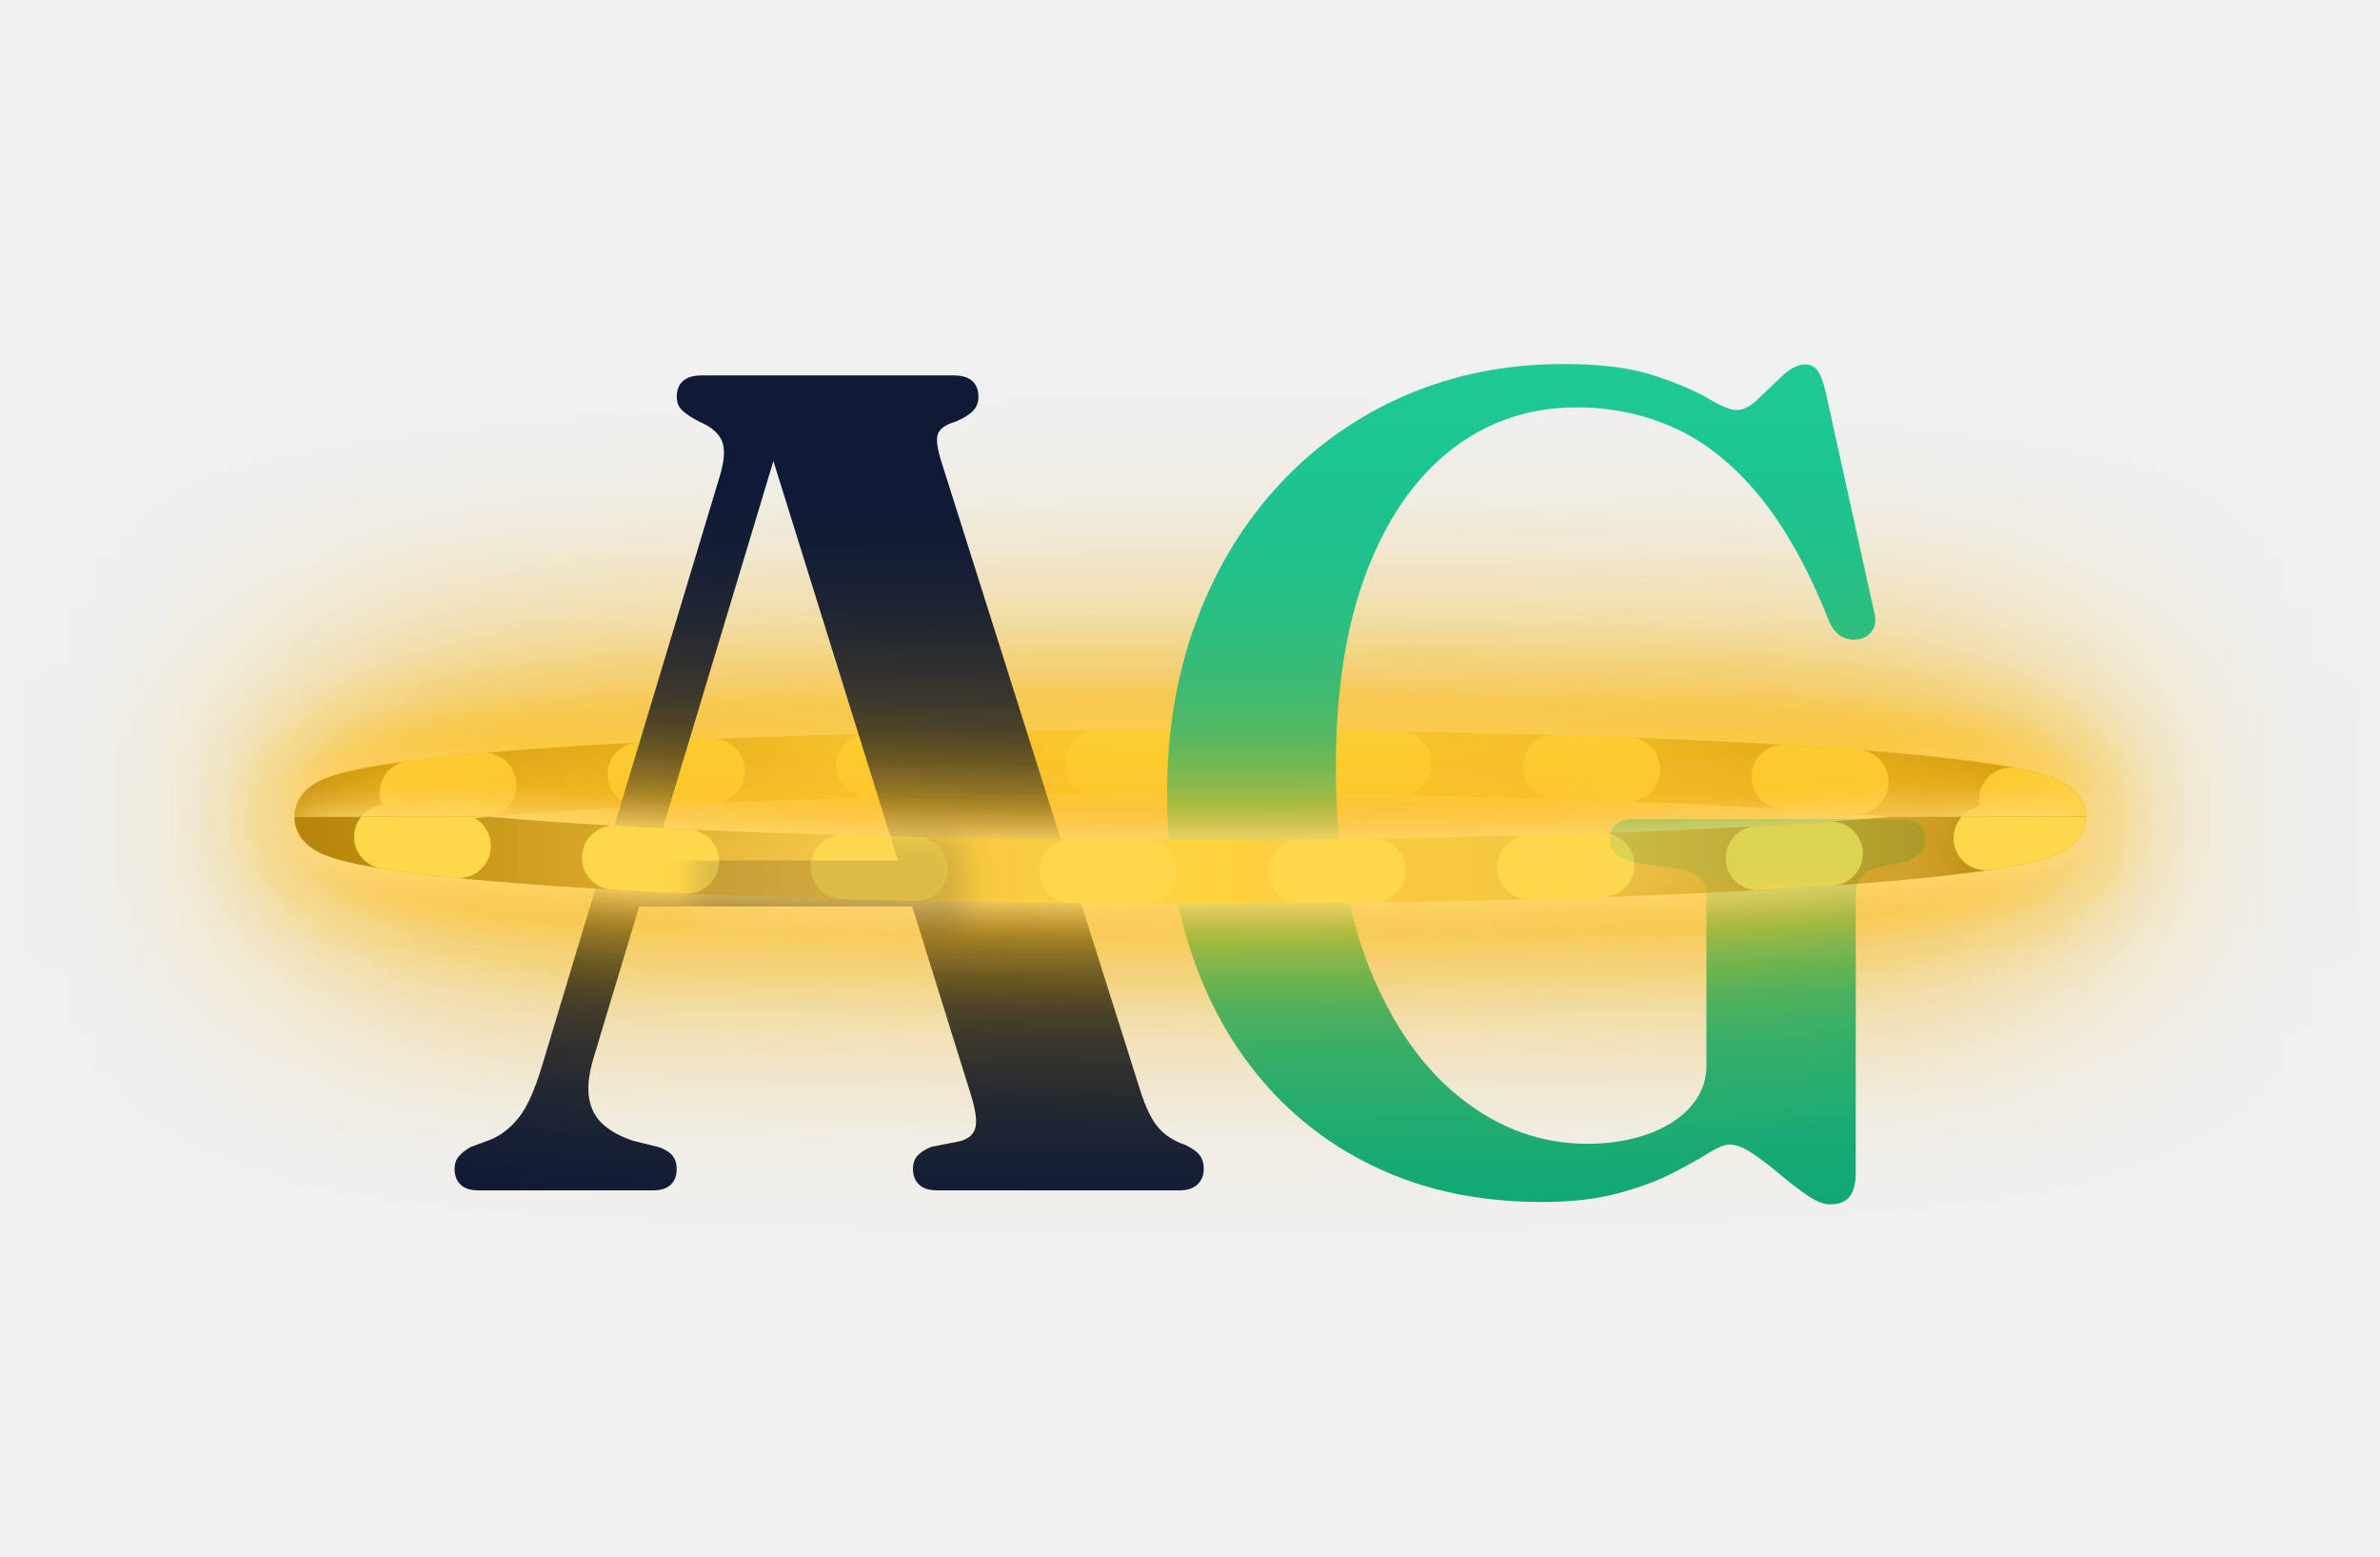
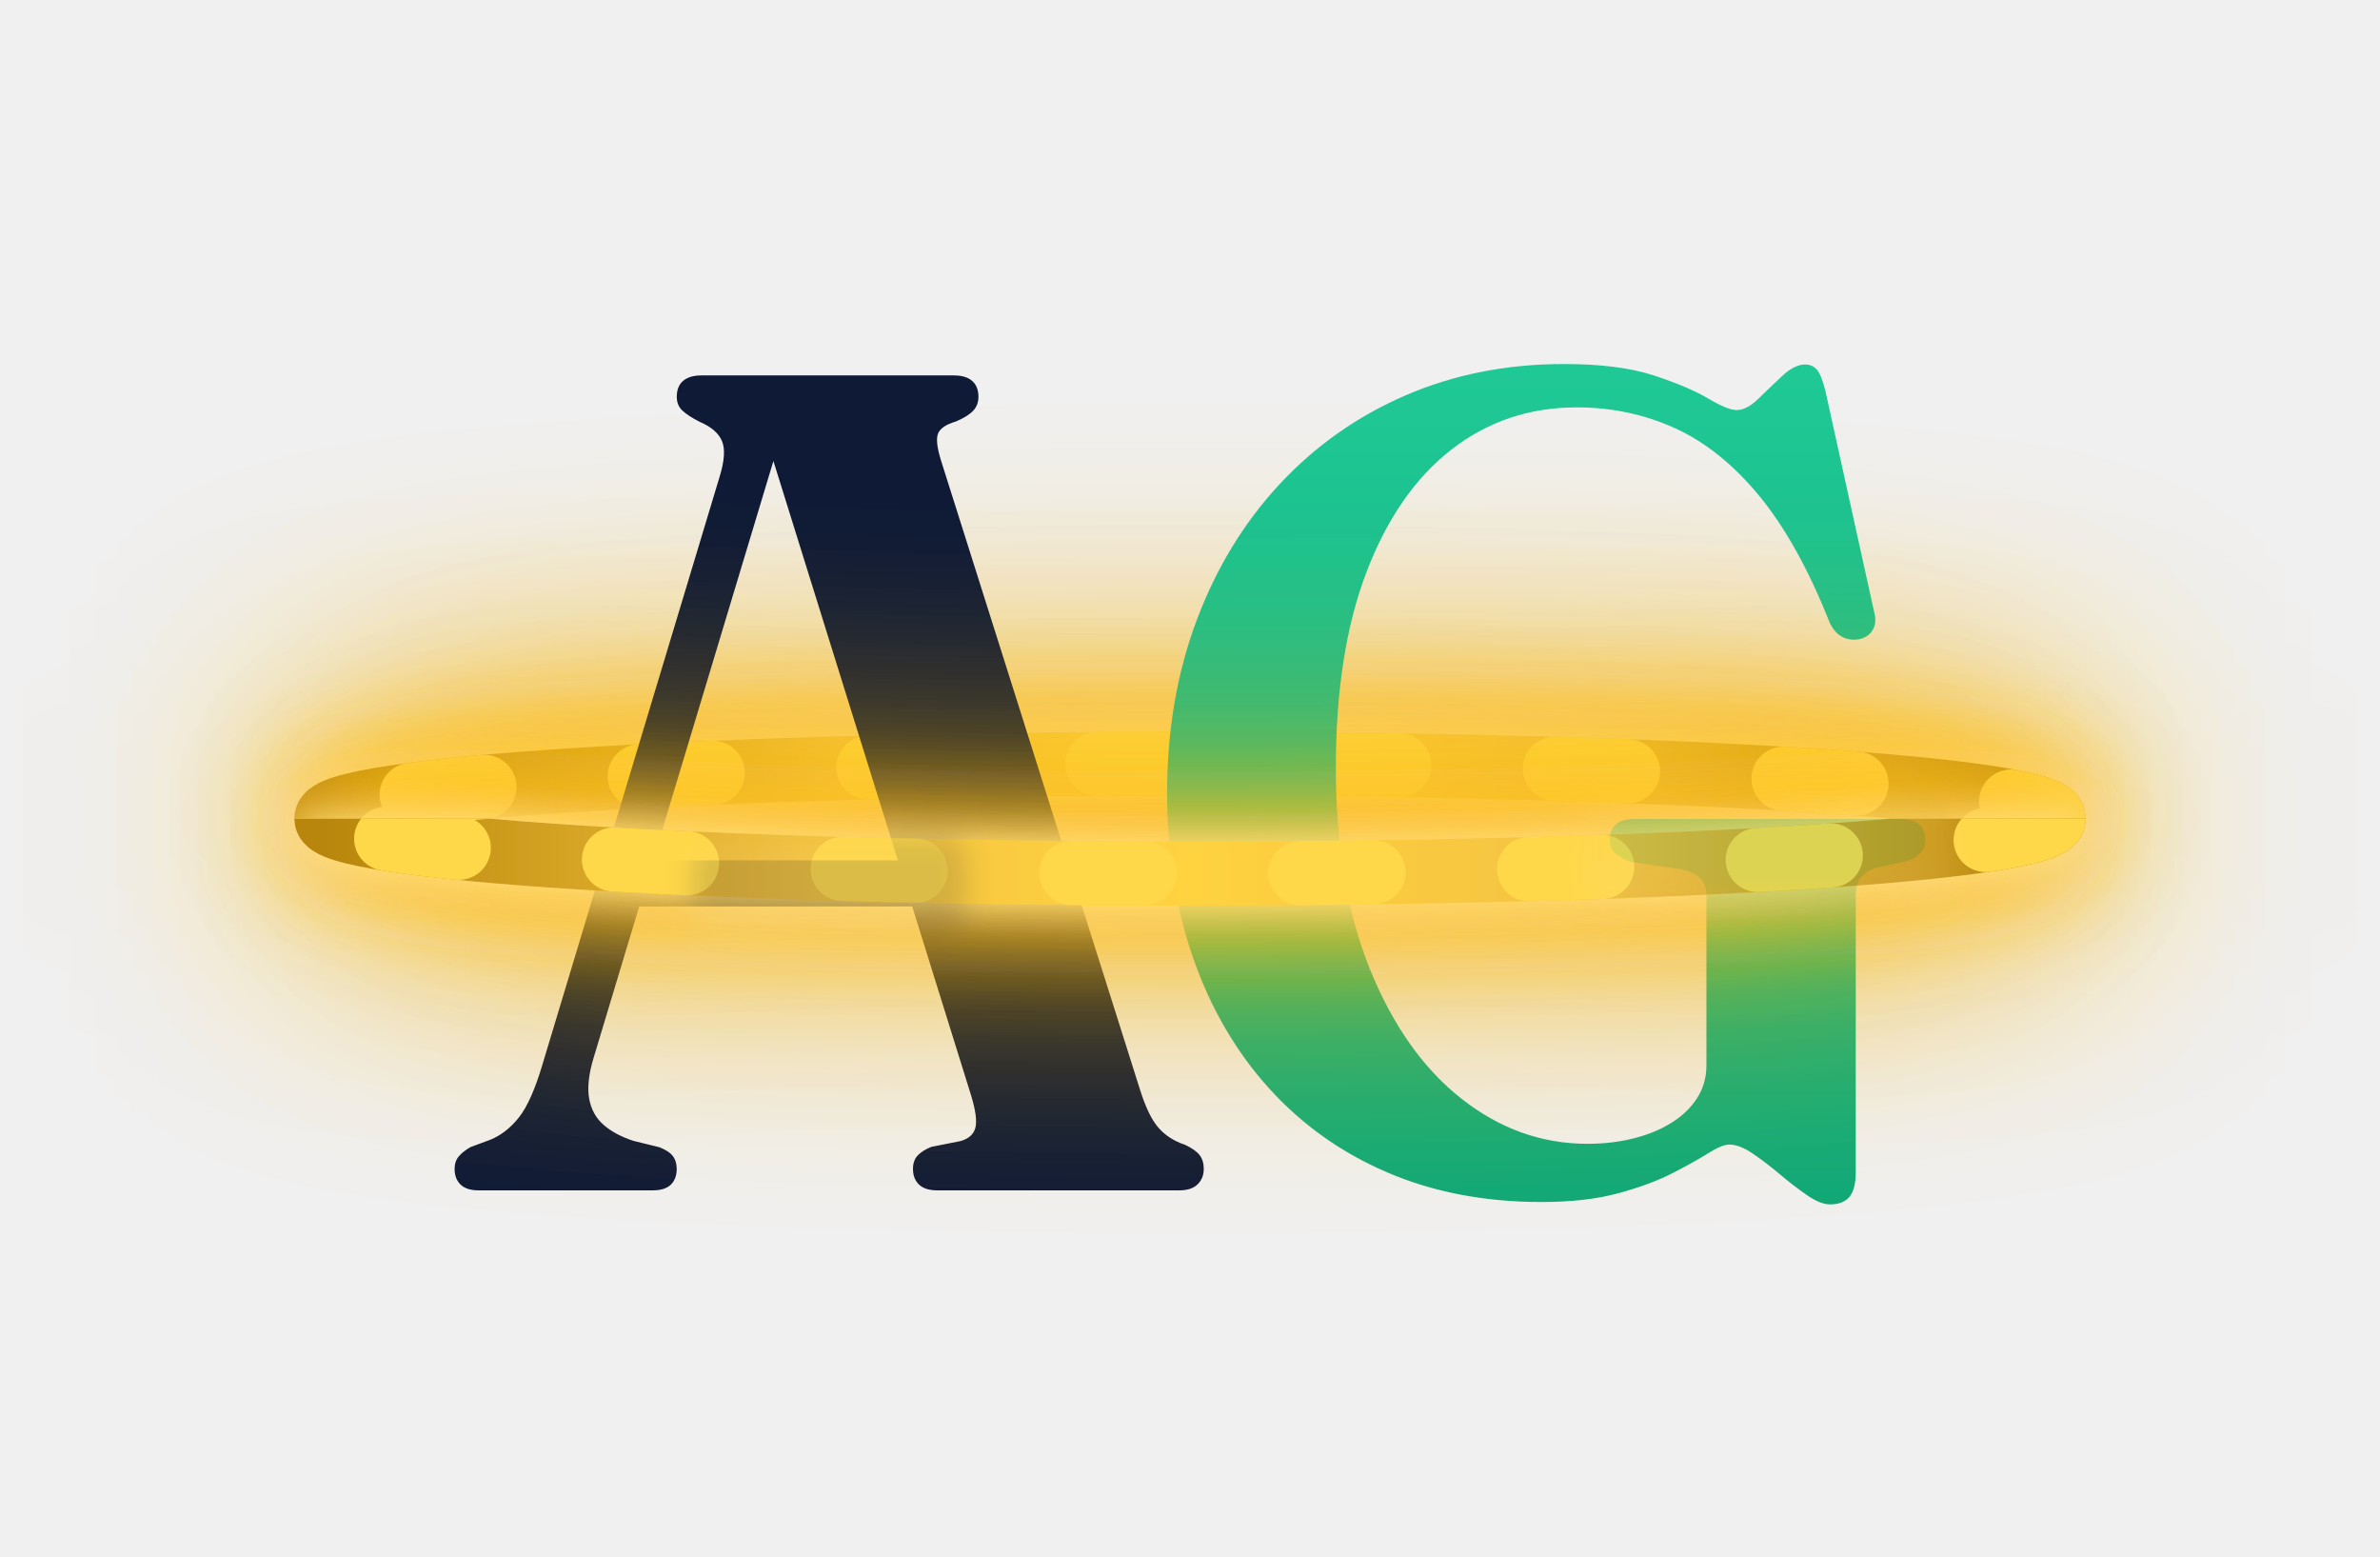
<svg xmlns="http://www.w3.org/2000/svg" viewBox="-50 -20 520 340" width="520" height="340" role="img" aria-labelledby="t">
  <defs>
    <linearGradient id="gen-green" x1="0" y1="0" x2="0" y2="1">
      <stop offset="0" stop-color="#1FC995" />
      <stop offset="1" stop-color="#0FA877" />
    </linearGradient>
    <linearGradient id="gold" x1="0" y1="0" x2="1" y2="0">
      <stop offset="0" stop-color="#B8860B" />
      <stop offset="0.3" stop-color="#F5C542" />
      <stop offset="0.5" stop-color="#FFD23F" />
      <stop offset="0.7" stop-color="#F5C542" />
      <stop offset="1" stop-color="#B8860B" />
    </linearGradient>
    <filter id="glow" filterUnits="userSpaceOnUse" x="-60" y="-60" width="540" height="420">
      <feGaussianBlur in="SourceAlpha" stdDeviation="4" result="a1" />
      <feFlood flood-color="#FFE27A" />
      <feComposite in2="a1" operator="in" result="core" />
      <feGaussianBlur in="SourceAlpha" stdDeviation="12" result="a2" />
      <feComponentTransfer in="a2" result="a2b">
        <feFuncA type="linear" slope="1.8" />
      </feComponentTransfer>
      <feFlood flood-color="#FFC21A" />
      <feComposite in2="a2b" operator="in" result="bloom" />
      <feGaussianBlur in="SourceAlpha" stdDeviation="30" result="a3" />
      <feComponentTransfer in="a3" result="a3b">
        <feFuncA type="linear" slope="2.2" />
      </feComponentTransfer>
      <feFlood flood-color="#F5B000" />
      <feComposite in2="a3b" operator="in" result="spill" />
      <feMerge>
        <feMergeNode in="spill" />
        <feMergeNode in="bloom" />
        <feMergeNode in="core" />
        <feMergeNode in="SourceGraphic" />
      </feMerge>
    </filter>
    <filter id="soft" x="-50%" y="-50%" width="200%" height="200%">
      <feGaussianBlur stdDeviation="3" />
    </filter>
    <clipPath id="back-half">
-       <rect x="-60" y="-60" width="540" height="218.4" />
+       <rect x="-60" y="-60" width="540" height="218.8" />
    </clipPath>
    <clipPath id="front-half">
-       <rect x="-60" y="158.4" width="540" height="201.6" />
+       <rect x="-60" y="158.8" width="540" height="201.2" />
    </clipPath>
    <mask id="midline-lighten" maskUnits="userSpaceOnUse" x="-60" y="-60" width="540" height="420">
      <rect x="-60" y="-60" width="540" height="420" fill="#fff" />
      <g fill="#000" fill-opacity="0.15" filter="url(#soft)">
        <rect x="101.2" y="162.4" width="60.0" height="21.3" rx="6" />
-         <rect x="296.2" y="153.1" width="80.5" height="22.1" rx="6" />
+         <rect x="296.2" y="153.1" width="80.5" height="23.9" rx="6" />
      </g>
    </mask>
-     <ellipse id="ring" cx="210.0" cy="158.4" rx="188.7" ry="12" pathLength="100" />
+     <ellipse id="ring" cx="210.0" cy="158.8" rx="188.7" ry="12" pathLength="100" />
  </defs>
  <style>
    .aura { fill: #0E1A36; }
    .base  { fill: none; stroke: url(#gold); stroke-width: 14; }
    .glint { fill: none; stroke: #FFD84A; stroke-width: 14; stroke-linecap: round;
             stroke-dasharray: 16 34; animation: spin 3s linear infinite; }
    @keyframes spin { to { stroke-dashoffset: -100; } }
    @media (prefers-reduced-motion: reduce) { .glint { animation: none; } }
  </style>
  <g>
    <g filter="url(#glow)">
      <g clip-path="url(#back-half)">
        <use href="#ring" class="base" />
        <use href="#ring" class="glint" />
      </g>
    </g>
    <path fill="url(#gen-green)" d="M355.457 236.021Q355.457 239.771 354.078 241.418Q352.698 243.064 349.85 243.064Q347.74 243.064 344.873 241.093Q342.006 239.123 338.929 236.529Q335.852 233.935 332.953 231.965Q330.055 229.994 327.842 229.994Q326.24 229.994 323.214 231.895Q320.188 233.795 315.363 236.268Q310.538 238.741 303.526 240.642Q296.514 242.543 286.839 242.543Q268.161 242.543 253.095 236.078Q238.028 229.612 227.266 217.705Q216.503 205.799 210.75 189.435Q204.997 173.072 204.997 153.301Q204.997 132.717 211.437 115.533Q217.876 98.35 229.548 85.788Q241.22 73.227 257.062 66.367Q272.904 59.508 291.708 59.508Q303.736 59.508 311.339 62.006Q318.942 64.505 323.201 67.035Q327.461 69.565 329.444 69.565Q331.656 69.565 334.218 67.06Q336.78 64.556 339.425 62.083Q342.069 59.61 344.421 59.61Q346.01 59.61 346.996 60.779Q347.981 61.949 348.833 65.407L359.475 113.658Q360.098 115.845 359.233 117.459Q358.369 119.074 356.373 119.583Q354.313 120.002 352.597 119.157Q350.88 118.311 349.761 115.997Q342.883 98.642 334.39 88.331Q325.897 78.02 315.903 73.5Q305.91 68.98 294.48 68.98Q279.006 68.98 267.15 78.172Q255.294 87.365 248.58 104.904Q241.867 122.444 241.867 147.605Q241.867 173.365 249.343 191.762Q256.819 210.16 269.33 219.994Q281.841 229.829 296.844 229.829Q302.197 229.829 306.908 228.646Q311.619 227.464 315.192 225.239Q318.764 223.014 320.799 219.842Q322.833 216.67 322.833 212.69V175.653Q322.833 173.085 321.466 171.788Q320.1 170.491 317.341 169.881L306.355 168.266Q304.194 167.491 302.948 166.372Q301.702 165.253 301.702 163.371Q301.702 161.286 303.037 160.085Q304.372 158.883 307.105 158.883H365.247Q368.044 158.883 369.36 160.104Q370.676 161.324 370.676 163.371Q370.676 165.126 369.684 166.219Q368.693 167.313 366.735 168.075L360.187 169.461Q358 170.122 356.728 171.508Q355.457 172.894 355.457 175.653Z" />
    <path class="aura" d="M85.979 167.923H155.03L155.514 177.992H85.445ZM97.854 235.321Q97.854 237.47 96.582 238.735Q95.311 240.0 92.578 240.0H54.575Q51.93 240.0 50.627 238.735Q49.324 237.47 49.324 235.321Q49.324 233.656 50.239 232.575Q51.155 231.494 52.808 230.541L57.143 228.939Q60.652 227.502 63.379 224.063Q66.107 220.624 68.51 212.538L107.25 84.046Q108.827 78.884 107.734 76.316Q106.64 73.748 102.889 72.146Q100.385 70.874 99.126 69.711Q97.867 68.548 97.867 66.679Q97.867 64.365 99.259 63.182Q100.652 62.0 103.271 62.0H158.399Q161.056 62.0 162.416 63.208Q163.777 64.416 163.777 66.679Q163.777 68.522 162.582 69.756Q161.386 70.989 158.831 72.069Q155.665 73.01 154.966 74.657Q154.266 76.303 155.589 80.55L199.097 218.068Q200.903 223.802 203.115 226.326Q205.327 228.85 208.9 230.045Q211.163 231.1 212.085 232.276Q213.007 233.452 213.007 235.321Q213.007 237.355 211.665 238.678Q210.324 240.0 207.629 240.0H154.827Q152.106 240.0 150.79 238.735Q149.475 237.47 149.475 235.321Q149.475 233.465 150.504 232.378Q151.534 231.291 153.454 230.503L159.862 229.231Q162.532 228.481 163.104 226.339Q163.676 224.196 162.176 219.276L117.701 76.596L121.236 73.201L79.66 211.165Q78.083 216.466 78.732 220.001Q79.38 223.535 81.904 225.716Q84.427 227.896 88.382 229.18L94.052 230.579Q96.125 231.367 96.989 232.492Q97.854 233.618 97.854 235.321Z" />
    <g mask="url(#midline-lighten)">
      <g filter="url(#glow)">
        <g clip-path="url(#front-half)">
          <use href="#ring" class="base" />
          <use href="#ring" class="glint" />
        </g>
      </g>
    </g>
  </g>
</svg>
